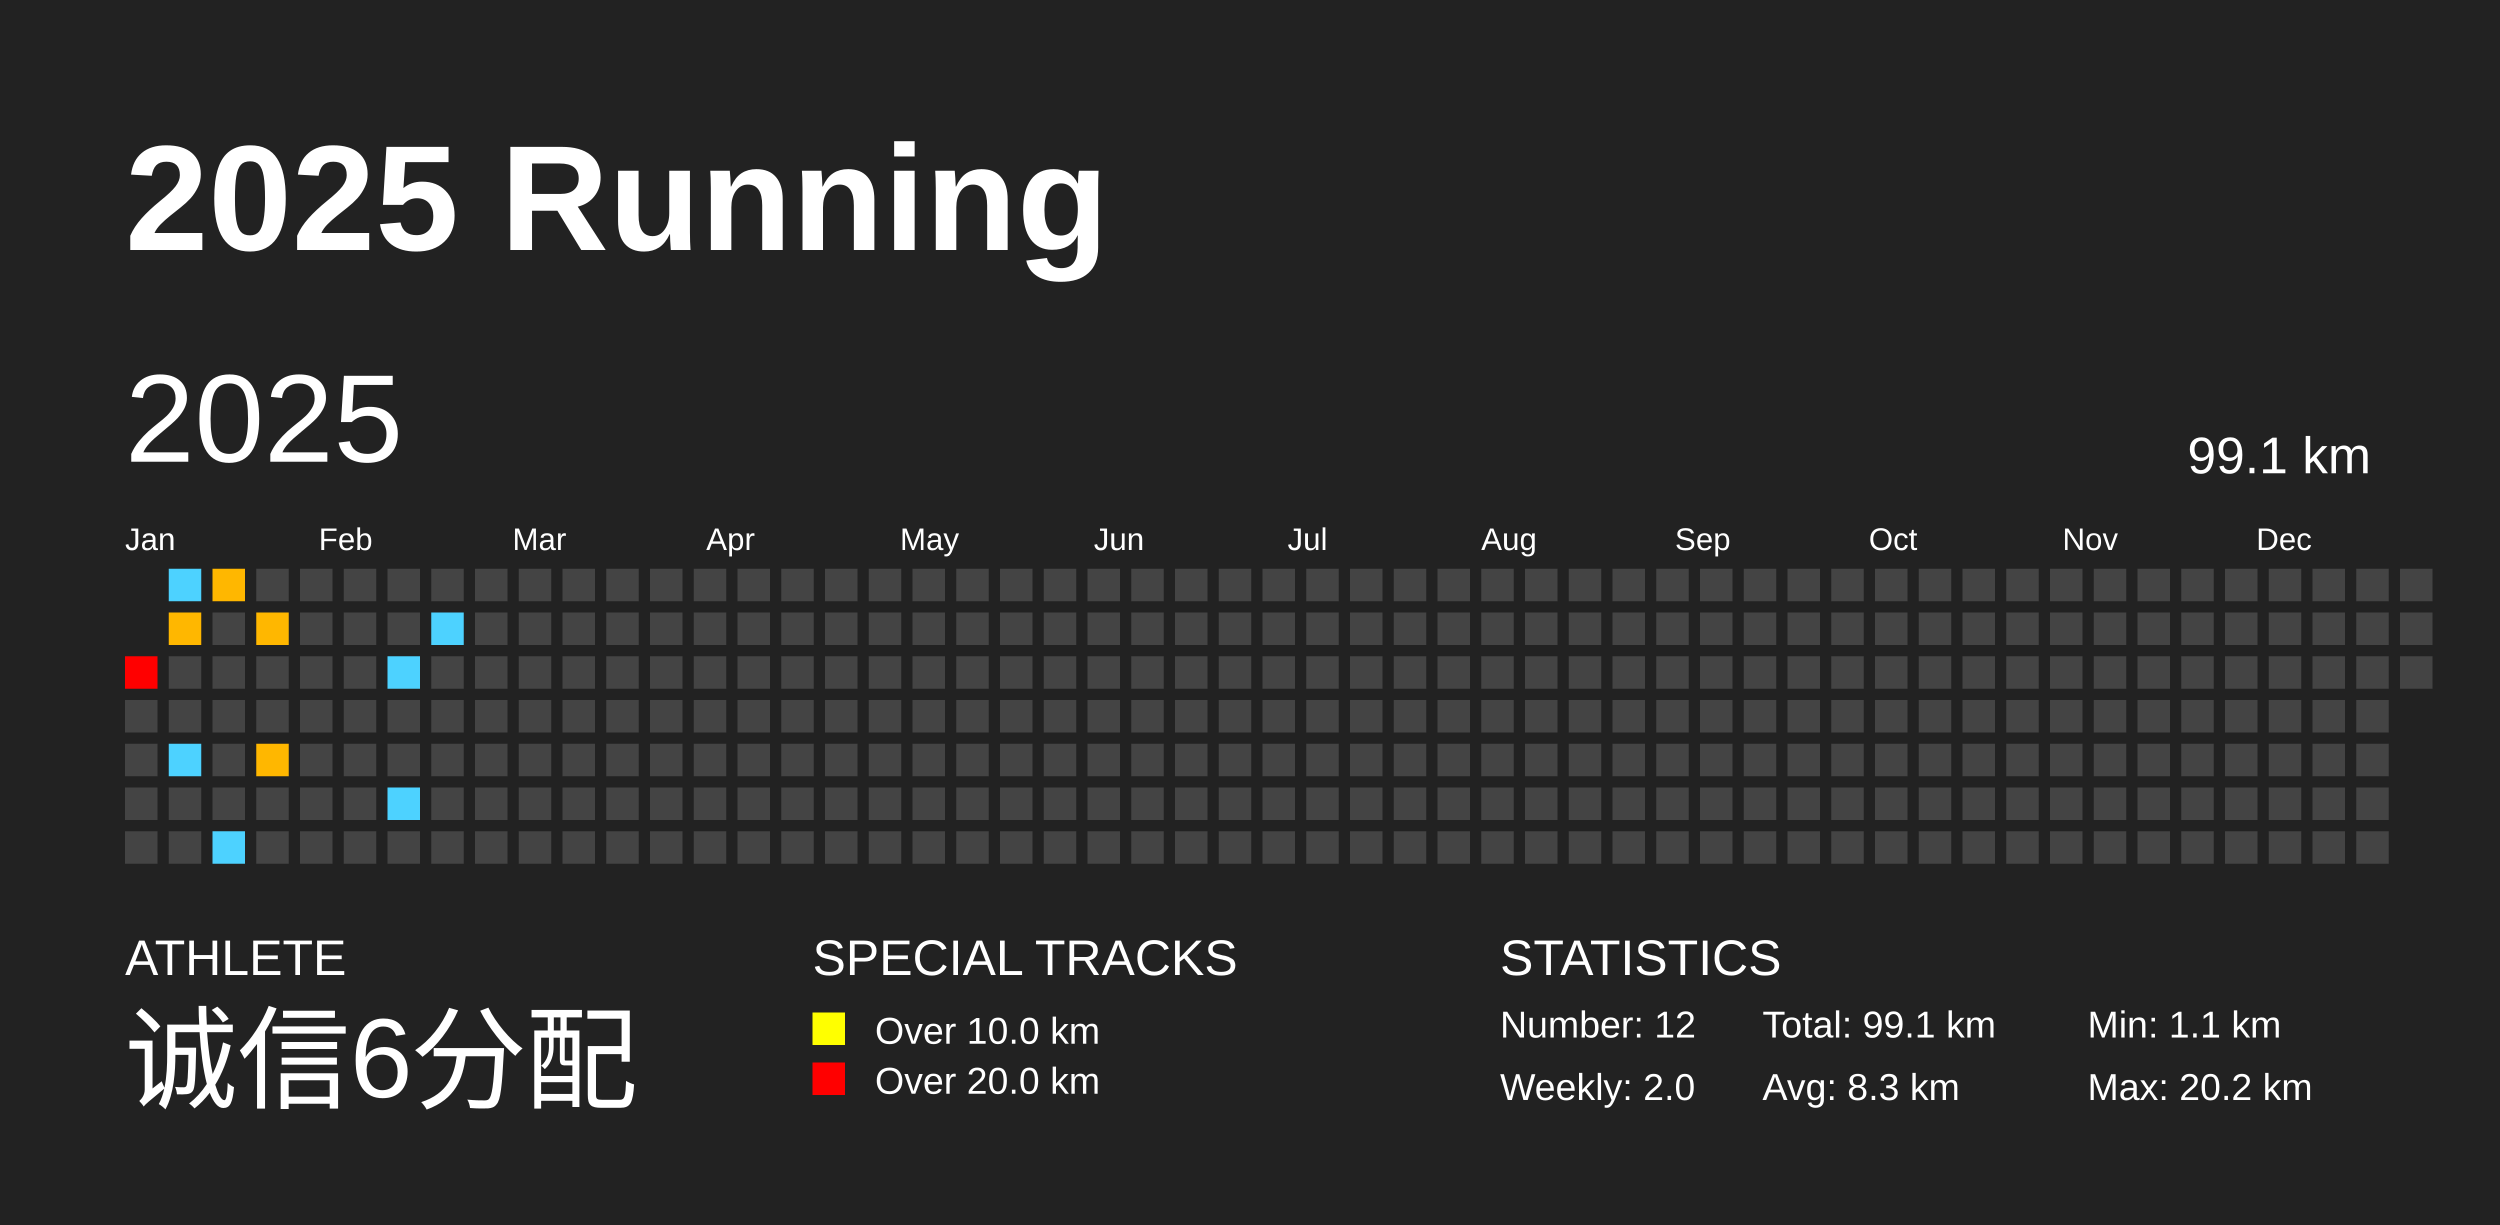
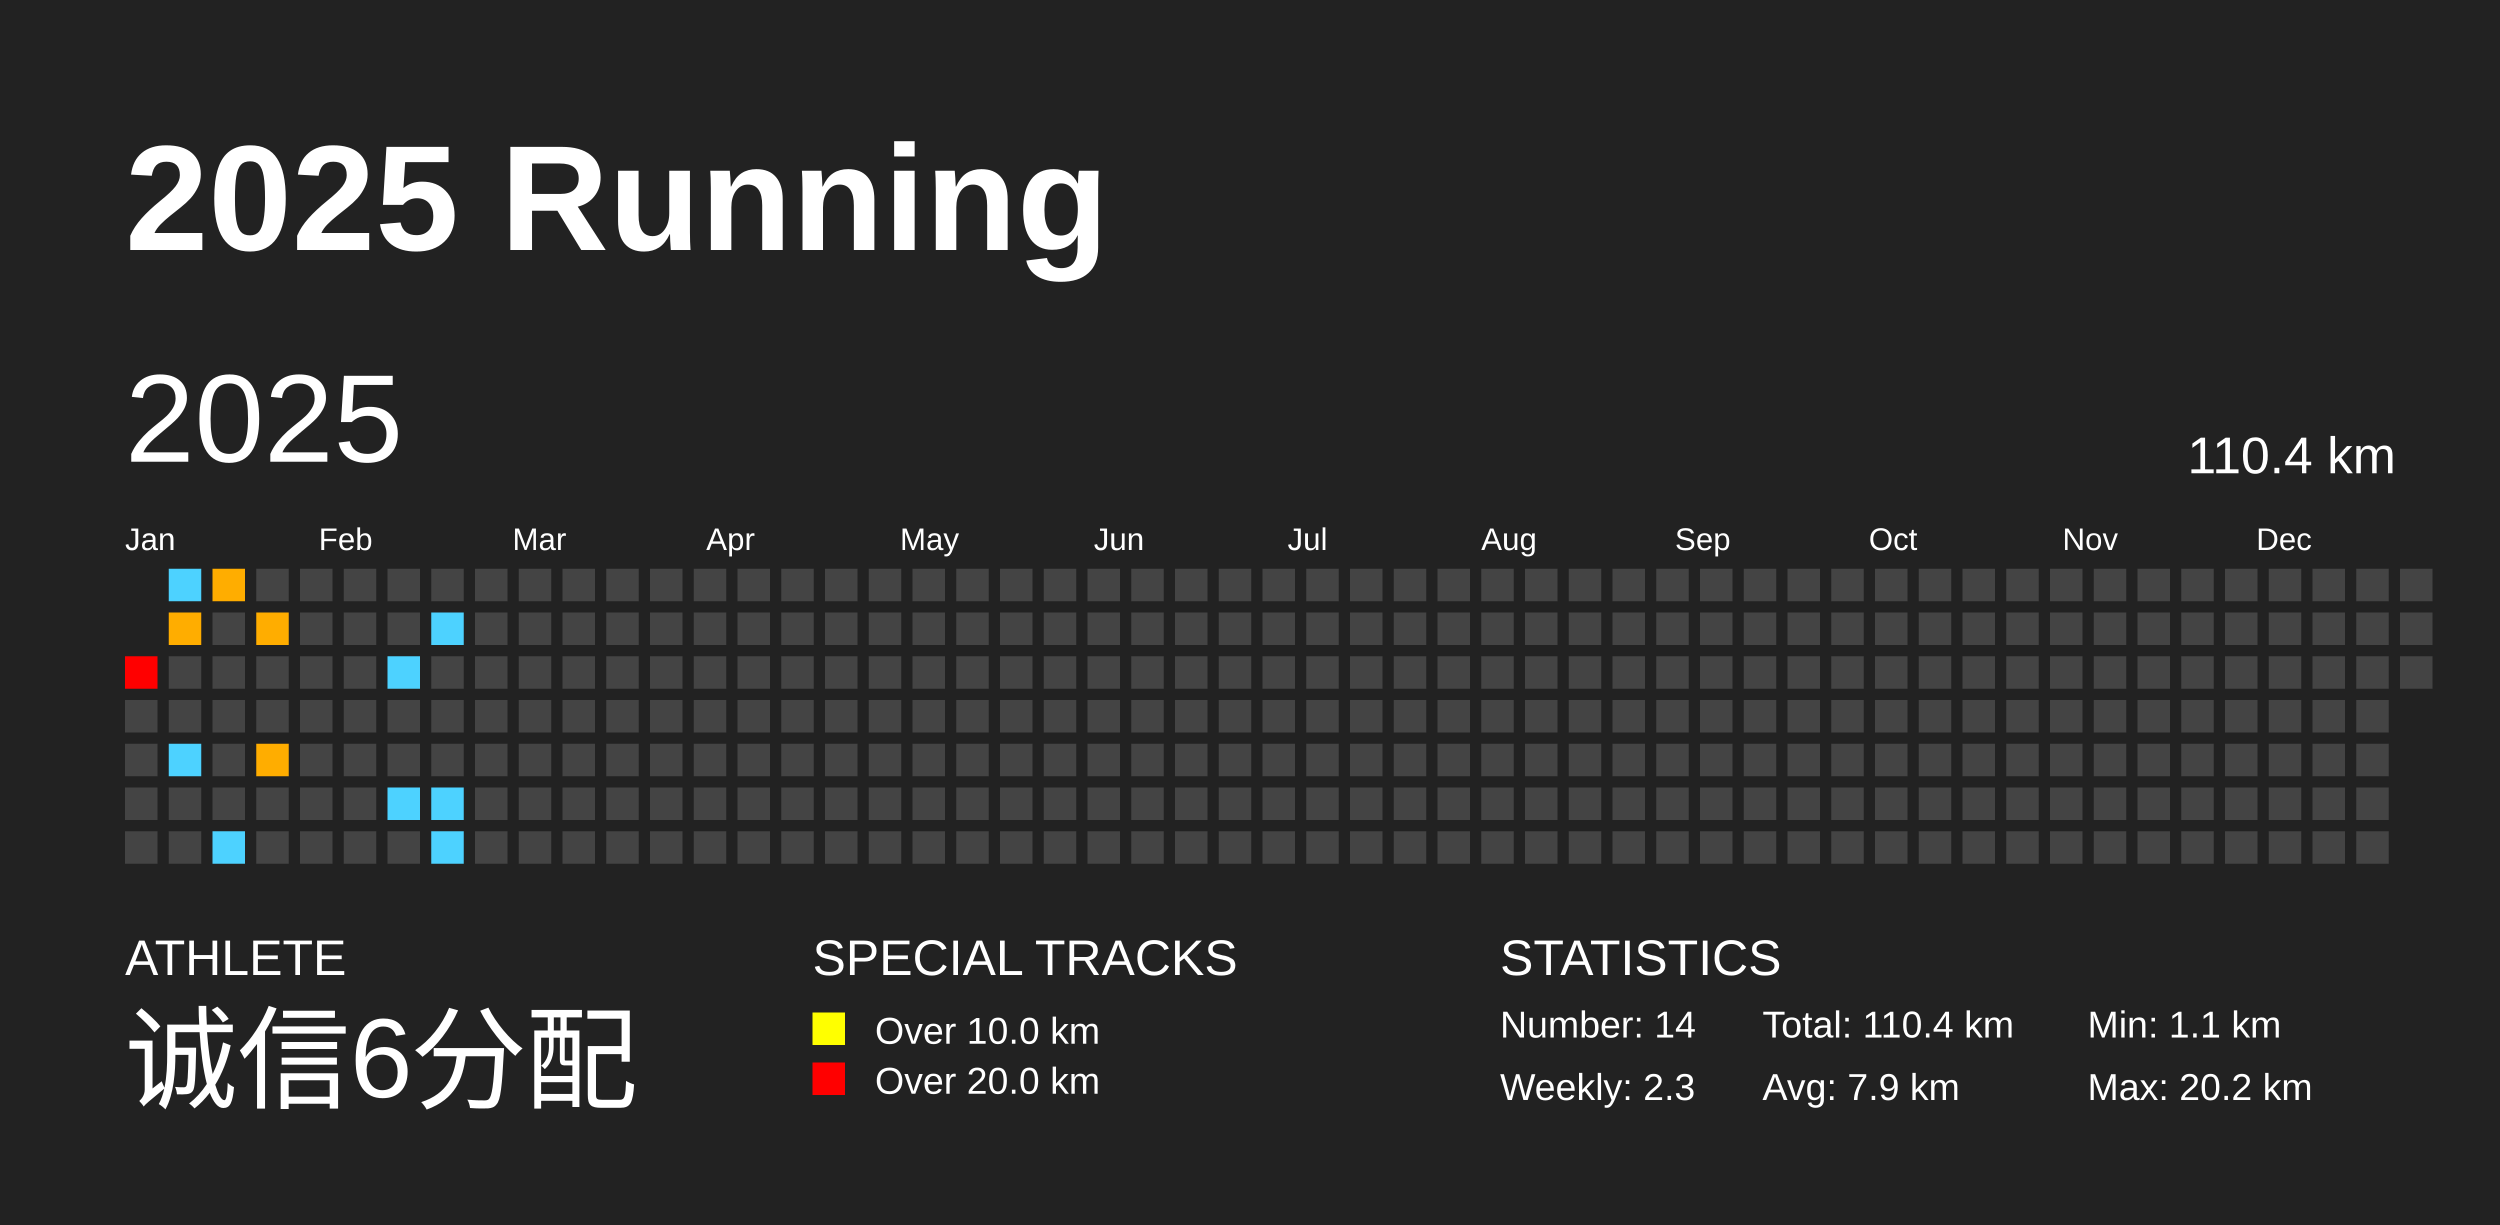
<svg xmlns="http://www.w3.org/2000/svg" baseProfile="full" height="98mm" version="1.1" viewBox="0,0,200,98" width="200mm">
  <defs />
  <rect fill="#222222" height="98" width="200" x="0" y="0" />
  <text fill="#FFFFFF" style="font-size:12px; font-family:Arial; font-weight:bold;" x="10" y="20">2025 Running</text>
  <text fill="#FFFFFF" style="font-size:4px; font-family:Arial" x="10" y="78">ATHLETE</text>
  <text fill="#FFFFFF" style="font-size:9px; font-family:Arial" x="10" y="88">诚信6分配</text>
  <text fill="#FFFFFF" style="font-size:4px; font-family:Arial" x="65" y="78">SPECIAL TRACKS</text>
  <rect fill="yellow" height="2.6" width="2.6" x="65" y="81" />
  <text fill="#FFFFFF" style="font-size:3px; font-family:Arial" x="70" y="83.5">Over 10.0 km</text>
  <rect fill="red" height="2.6" width="2.6" x="65" y="85" />
  <text fill="#FFFFFF" style="font-size:3px; font-family:Arial" x="70" y="87.5">Over 20.0 km</text>
  <text fill="#FFFFFF" style="font-size:4px; font-family:Arial" x="120" y="78">STATISTICS</text>
-   <text fill="#FFFFFF" style="font-size:3px; font-family:Arial" x="120" y="83">Number: 12</text>
-   <text fill="#FFFFFF" style="font-size:3px; font-family:Arial" x="120" y="88">Weekly: 2.0</text>
-   <text fill="#FFFFFF" style="font-size:3px; font-family:Arial" x="141" y="83">Total: 99.1 km</text>
-   <text fill="#FFFFFF" style="font-size:3px; font-family:Arial" x="141" y="88">Avg: 8.3 km</text>
+   <text fill="#FFFFFF" style="font-size:3px; font-family:Arial" x="120" y="83">Number: 14</text>
+   <text fill="#FFFFFF" style="font-size:3px; font-family:Arial" x="120" y="88">Weekly: 2.3</text>
+   <text fill="#FFFFFF" style="font-size:3px; font-family:Arial" x="141" y="83">Total: 110.4 km</text>
+   <text fill="#FFFFFF" style="font-size:3px; font-family:Arial" x="141" y="88">Avg: 7.9 km</text>
  <text fill="#FFFFFF" style="font-size:3px; font-family:Arial" x="167" y="83">Min: 1.1 km</text>
  <text fill="#FFFFFF" style="font-size:3px; font-family:Arial" x="167" y="88">Max: 20.2 km</text>
  <text dominant-baseline="hanging" fill="#FFFFFF" style="font-size:10.0px; font-family:Arial;" x="10" y="30">2025</text>
-   <text dominant-baseline="hanging" fill="#FFFFFF" style="font-size:4.125px; font-family:Arial;" x="175" y="35">99.1 km</text>
+   <text dominant-baseline="hanging" fill="#FFFFFF" style="font-size:4.125px; font-family:Arial;" x="175" y="35">110.4 km</text>
  <text fill="#FFFFFF" style="font-size:2.5px; font-family:Arial" x="10.0" y="44">Jan</text>
  <text fill="#FFFFFF" style="font-size:2.5px; font-family:Arial" x="25.5" y="44">Feb</text>
  <text fill="#FFFFFF" style="font-size:2.5px; font-family:Arial" x="41.0" y="44">Mar</text>
  <text fill="#FFFFFF" style="font-size:2.5px; font-family:Arial" x="56.5" y="44">Apr</text>
  <text fill="#FFFFFF" style="font-size:2.5px; font-family:Arial" x="72.0" y="44">May</text>
  <text fill="#FFFFFF" style="font-size:2.5px; font-family:Arial" x="87.5" y="44">Jun</text>
  <text fill="#FFFFFF" style="font-size:2.5px; font-family:Arial" x="103.0" y="44">Jul</text>
  <text fill="#FFFFFF" style="font-size:2.5px; font-family:Arial" x="118.5" y="44">Aug</text>
  <text fill="#FFFFFF" style="font-size:2.5px; font-family:Arial" x="134.0" y="44">Sep</text>
  <text fill="#FFFFFF" style="font-size:2.5px; font-family:Arial" x="149.5" y="44">Oct</text>
  <text fill="#FFFFFF" style="font-size:2.5px; font-family:Arial" x="165.0" y="44">Nov</text>
  <text fill="#FFFFFF" style="font-size:2.5px; font-family:Arial" x="180.5" y="44">Dec</text>
  <rect fill="red" height="2.6" width="2.6" x="10.0" y="52.5" />
  <rect fill="#444444" height="2.6" width="2.6" x="10.0" y="56.0" />
  <rect fill="#444444" height="2.6" width="2.6" x="10.0" y="59.5" />
  <rect fill="#444444" height="2.6" width="2.6" x="10.0" y="63.0" />
  <rect fill="#444444" height="2.6" width="2.6" x="10.0" y="66.5" />
  <rect fill="#4dd2ff" height="2.6" width="2.6" x="13.5" y="45.5" />
-   <rect fill="#ffb700" height="2.6" width="2.6" x="13.5" y="49.0" />
+   <rect fill="#ffad00" height="2.6" width="2.6" x="13.5" y="49.0" />
  <rect fill="#444444" height="2.6" width="2.6" x="13.5" y="52.5" />
  <rect fill="#444444" height="2.6" width="2.6" x="13.5" y="56.0" />
  <rect fill="#4dd2ff" height="2.6" width="2.6" x="13.5" y="59.5" />
  <rect fill="#444444" height="2.6" width="2.6" x="13.5" y="63.0" />
  <rect fill="#444444" height="2.6" width="2.6" x="13.5" y="66.5" />
-   <rect fill="#ffb700" height="2.6" width="2.6" x="17.0" y="45.5" />
+   <rect fill="#ffad00" height="2.6" width="2.6" x="17.0" y="45.5" />
  <rect fill="#444444" height="2.6" width="2.6" x="17.0" y="49.0" />
  <rect fill="#444444" height="2.6" width="2.6" x="17.0" y="52.5" />
  <rect fill="#444444" height="2.6" width="2.6" x="17.0" y="56.0" />
  <rect fill="#444444" height="2.6" width="2.6" x="17.0" y="59.5" />
  <rect fill="#444444" height="2.6" width="2.6" x="17.0" y="63.0" />
  <rect fill="#4dd2ff" height="2.6" width="2.6" x="17.0" y="66.5" />
  <rect fill="#444444" height="2.6" width="2.6" x="20.5" y="45.5" />
-   <rect fill="#ffb700" height="2.6" width="2.6" x="20.5" y="49.0" />
+   <rect fill="#ffad00" height="2.6" width="2.6" x="20.5" y="49.0" />
  <rect fill="#444444" height="2.6" width="2.6" x="20.5" y="52.5" />
  <rect fill="#444444" height="2.6" width="2.6" x="20.5" y="56.0" />
-   <rect fill="#ffb700" height="2.6" width="2.6" x="20.5" y="59.5" />
+   <rect fill="#ffad00" height="2.6" width="2.6" x="20.5" y="59.5" />
  <rect fill="#444444" height="2.6" width="2.6" x="20.5" y="63.0" />
  <rect fill="#444444" height="2.6" width="2.6" x="20.5" y="66.5" />
  <rect fill="#444444" height="2.6" width="2.6" x="24.0" y="45.5" />
  <rect fill="#444444" height="2.6" width="2.6" x="24.0" y="49.0" />
  <rect fill="#444444" height="2.6" width="2.6" x="24.0" y="52.5" />
  <rect fill="#444444" height="2.6" width="2.6" x="24.0" y="56.0" />
  <rect fill="#444444" height="2.6" width="2.6" x="24.0" y="59.5" />
  <rect fill="#444444" height="2.6" width="2.6" x="24.0" y="63.0" />
  <rect fill="#444444" height="2.6" width="2.6" x="24.0" y="66.5" />
  <rect fill="#444444" height="2.6" width="2.6" x="27.5" y="45.5" />
  <rect fill="#444444" height="2.6" width="2.6" x="27.5" y="49.0" />
  <rect fill="#444444" height="2.6" width="2.6" x="27.5" y="52.5" />
  <rect fill="#444444" height="2.6" width="2.6" x="27.5" y="56.0" />
  <rect fill="#444444" height="2.6" width="2.6" x="27.5" y="59.5" />
  <rect fill="#444444" height="2.6" width="2.6" x="27.5" y="63.0" />
  <rect fill="#444444" height="2.6" width="2.6" x="27.5" y="66.5" />
  <rect fill="#444444" height="2.6" width="2.6" x="31.0" y="45.5" />
  <rect fill="#444444" height="2.6" width="2.6" x="31.0" y="49.0" />
  <rect fill="#4dd2ff" height="2.6" width="2.6" x="31.0" y="52.5" />
  <rect fill="#444444" height="2.6" width="2.6" x="31.0" y="56.0" />
  <rect fill="#444444" height="2.6" width="2.6" x="31.0" y="59.5" />
  <rect fill="#4dd2ff" height="2.6" width="2.6" x="31.0" y="63.0" />
  <rect fill="#444444" height="2.6" width="2.6" x="31.0" y="66.5" />
  <rect fill="#444444" height="2.6" width="2.6" x="34.5" y="45.5" />
  <rect fill="#4dd2ff" height="2.6" width="2.6" x="34.5" y="49.0" />
  <rect fill="#444444" height="2.6" width="2.6" x="34.5" y="52.5" />
  <rect fill="#444444" height="2.6" width="2.6" x="34.5" y="56.0" />
  <rect fill="#444444" height="2.6" width="2.6" x="34.5" y="59.5" />
-   <rect fill="#444444" height="2.6" width="2.6" x="34.5" y="63.0" />
-   <rect fill="#444444" height="2.6" width="2.6" x="34.5" y="66.5" />
+   <rect fill="#4dd2ff" height="2.6" width="2.6" x="34.5" y="63.0" />
+   <rect fill="#4dd2ff" height="2.6" width="2.6" x="34.5" y="66.5" />
  <rect fill="#444444" height="2.6" width="2.6" x="38.0" y="45.5" />
  <rect fill="#444444" height="2.6" width="2.6" x="38.0" y="49.0" />
  <rect fill="#444444" height="2.6" width="2.6" x="38.0" y="52.5" />
  <rect fill="#444444" height="2.6" width="2.6" x="38.0" y="56.0" />
  <rect fill="#444444" height="2.6" width="2.6" x="38.0" y="59.5" />
  <rect fill="#444444" height="2.6" width="2.6" x="38.0" y="63.0" />
  <rect fill="#444444" height="2.6" width="2.6" x="38.0" y="66.5" />
  <rect fill="#444444" height="2.6" width="2.6" x="41.5" y="45.5" />
  <rect fill="#444444" height="2.6" width="2.6" x="41.5" y="49.0" />
  <rect fill="#444444" height="2.6" width="2.6" x="41.5" y="52.5" />
  <rect fill="#444444" height="2.6" width="2.6" x="41.5" y="56.0" />
  <rect fill="#444444" height="2.6" width="2.6" x="41.5" y="59.5" />
  <rect fill="#444444" height="2.6" width="2.6" x="41.5" y="63.0" />
  <rect fill="#444444" height="2.6" width="2.6" x="41.5" y="66.5" />
  <rect fill="#444444" height="2.6" width="2.6" x="45.0" y="45.5" />
  <rect fill="#444444" height="2.6" width="2.6" x="45.0" y="49.0" />
  <rect fill="#444444" height="2.6" width="2.6" x="45.0" y="52.5" />
  <rect fill="#444444" height="2.6" width="2.6" x="45.0" y="56.0" />
  <rect fill="#444444" height="2.6" width="2.6" x="45.0" y="59.5" />
  <rect fill="#444444" height="2.6" width="2.6" x="45.0" y="63.0" />
  <rect fill="#444444" height="2.6" width="2.6" x="45.0" y="66.5" />
  <rect fill="#444444" height="2.6" width="2.6" x="48.5" y="45.5" />
  <rect fill="#444444" height="2.6" width="2.6" x="48.5" y="49.0" />
  <rect fill="#444444" height="2.6" width="2.6" x="48.5" y="52.5" />
  <rect fill="#444444" height="2.6" width="2.6" x="48.5" y="56.0" />
  <rect fill="#444444" height="2.6" width="2.6" x="48.5" y="59.5" />
  <rect fill="#444444" height="2.6" width="2.6" x="48.5" y="63.0" />
  <rect fill="#444444" height="2.6" width="2.6" x="48.5" y="66.5" />
  <rect fill="#444444" height="2.6" width="2.6" x="52.0" y="45.5" />
  <rect fill="#444444" height="2.6" width="2.6" x="52.0" y="49.0" />
  <rect fill="#444444" height="2.6" width="2.6" x="52.0" y="52.5" />
  <rect fill="#444444" height="2.6" width="2.6" x="52.0" y="56.0" />
  <rect fill="#444444" height="2.6" width="2.6" x="52.0" y="59.5" />
  <rect fill="#444444" height="2.6" width="2.6" x="52.0" y="63.0" />
  <rect fill="#444444" height="2.6" width="2.6" x="52.0" y="66.5" />
  <rect fill="#444444" height="2.6" width="2.6" x="55.5" y="45.5" />
  <rect fill="#444444" height="2.6" width="2.6" x="55.5" y="49.0" />
  <rect fill="#444444" height="2.6" width="2.6" x="55.5" y="52.5" />
  <rect fill="#444444" height="2.6" width="2.6" x="55.5" y="56.0" />
  <rect fill="#444444" height="2.6" width="2.6" x="55.5" y="59.5" />
  <rect fill="#444444" height="2.6" width="2.6" x="55.5" y="63.0" />
  <rect fill="#444444" height="2.6" width="2.6" x="55.5" y="66.5" />
  <rect fill="#444444" height="2.6" width="2.6" x="59.0" y="45.5" />
  <rect fill="#444444" height="2.6" width="2.6" x="59.0" y="49.0" />
  <rect fill="#444444" height="2.6" width="2.6" x="59.0" y="52.5" />
  <rect fill="#444444" height="2.6" width="2.6" x="59.0" y="56.0" />
  <rect fill="#444444" height="2.6" width="2.6" x="59.0" y="59.5" />
  <rect fill="#444444" height="2.6" width="2.6" x="59.0" y="63.0" />
  <rect fill="#444444" height="2.6" width="2.6" x="59.0" y="66.5" />
  <rect fill="#444444" height="2.6" width="2.6" x="62.5" y="45.5" />
  <rect fill="#444444" height="2.6" width="2.6" x="62.5" y="49.0" />
  <rect fill="#444444" height="2.6" width="2.6" x="62.5" y="52.5" />
  <rect fill="#444444" height="2.6" width="2.6" x="62.5" y="56.0" />
  <rect fill="#444444" height="2.6" width="2.6" x="62.5" y="59.5" />
  <rect fill="#444444" height="2.6" width="2.6" x="62.5" y="63.0" />
  <rect fill="#444444" height="2.6" width="2.6" x="62.5" y="66.5" />
  <rect fill="#444444" height="2.6" width="2.6" x="66.0" y="45.5" />
  <rect fill="#444444" height="2.6" width="2.6" x="66.0" y="49.0" />
  <rect fill="#444444" height="2.6" width="2.6" x="66.0" y="52.5" />
  <rect fill="#444444" height="2.6" width="2.6" x="66.0" y="56.0" />
  <rect fill="#444444" height="2.6" width="2.6" x="66.0" y="59.5" />
  <rect fill="#444444" height="2.6" width="2.6" x="66.0" y="63.0" />
  <rect fill="#444444" height="2.6" width="2.6" x="66.0" y="66.5" />
  <rect fill="#444444" height="2.6" width="2.6" x="69.5" y="45.5" />
  <rect fill="#444444" height="2.6" width="2.6" x="69.5" y="49.0" />
  <rect fill="#444444" height="2.6" width="2.6" x="69.5" y="52.5" />
  <rect fill="#444444" height="2.6" width="2.6" x="69.5" y="56.0" />
  <rect fill="#444444" height="2.6" width="2.6" x="69.5" y="59.5" />
  <rect fill="#444444" height="2.6" width="2.6" x="69.5" y="63.0" />
  <rect fill="#444444" height="2.6" width="2.6" x="69.5" y="66.5" />
  <rect fill="#444444" height="2.6" width="2.6" x="73.0" y="45.5" />
  <rect fill="#444444" height="2.6" width="2.6" x="73.0" y="49.0" />
  <rect fill="#444444" height="2.6" width="2.6" x="73.0" y="52.5" />
  <rect fill="#444444" height="2.6" width="2.6" x="73.0" y="56.0" />
  <rect fill="#444444" height="2.6" width="2.6" x="73.0" y="59.5" />
  <rect fill="#444444" height="2.6" width="2.6" x="73.0" y="63.0" />
  <rect fill="#444444" height="2.6" width="2.6" x="73.0" y="66.5" />
  <rect fill="#444444" height="2.6" width="2.6" x="76.5" y="45.5" />
  <rect fill="#444444" height="2.6" width="2.6" x="76.5" y="49.0" />
  <rect fill="#444444" height="2.6" width="2.6" x="76.5" y="52.5" />
  <rect fill="#444444" height="2.6" width="2.6" x="76.5" y="56.0" />
  <rect fill="#444444" height="2.6" width="2.6" x="76.5" y="59.5" />
  <rect fill="#444444" height="2.6" width="2.6" x="76.5" y="63.0" />
  <rect fill="#444444" height="2.6" width="2.6" x="76.5" y="66.5" />
  <rect fill="#444444" height="2.6" width="2.6" x="80.0" y="45.5" />
  <rect fill="#444444" height="2.6" width="2.6" x="80.0" y="49.0" />
  <rect fill="#444444" height="2.6" width="2.6" x="80.0" y="52.5" />
  <rect fill="#444444" height="2.6" width="2.6" x="80.0" y="56.0" />
  <rect fill="#444444" height="2.6" width="2.6" x="80.0" y="59.5" />
  <rect fill="#444444" height="2.6" width="2.6" x="80.0" y="63.0" />
  <rect fill="#444444" height="2.6" width="2.6" x="80.0" y="66.5" />
  <rect fill="#444444" height="2.6" width="2.6" x="83.5" y="45.5" />
  <rect fill="#444444" height="2.6" width="2.6" x="83.5" y="49.0" />
  <rect fill="#444444" height="2.6" width="2.6" x="83.5" y="52.5" />
  <rect fill="#444444" height="2.6" width="2.6" x="83.5" y="56.0" />
  <rect fill="#444444" height="2.6" width="2.6" x="83.5" y="59.5" />
  <rect fill="#444444" height="2.6" width="2.6" x="83.5" y="63.0" />
  <rect fill="#444444" height="2.6" width="2.6" x="83.5" y="66.5" />
  <rect fill="#444444" height="2.6" width="2.6" x="87.0" y="45.5" />
  <rect fill="#444444" height="2.6" width="2.6" x="87.0" y="49.0" />
  <rect fill="#444444" height="2.6" width="2.6" x="87.0" y="52.5" />
  <rect fill="#444444" height="2.6" width="2.6" x="87.0" y="56.0" />
  <rect fill="#444444" height="2.6" width="2.6" x="87.0" y="59.5" />
  <rect fill="#444444" height="2.6" width="2.6" x="87.0" y="63.0" />
  <rect fill="#444444" height="2.6" width="2.6" x="87.0" y="66.5" />
  <rect fill="#444444" height="2.6" width="2.6" x="90.5" y="45.5" />
  <rect fill="#444444" height="2.6" width="2.6" x="90.5" y="49.0" />
  <rect fill="#444444" height="2.6" width="2.6" x="90.5" y="52.5" />
  <rect fill="#444444" height="2.6" width="2.6" x="90.5" y="56.0" />
  <rect fill="#444444" height="2.6" width="2.6" x="90.5" y="59.5" />
  <rect fill="#444444" height="2.6" width="2.6" x="90.5" y="63.0" />
  <rect fill="#444444" height="2.6" width="2.6" x="90.5" y="66.5" />
  <rect fill="#444444" height="2.6" width="2.6" x="94.0" y="45.5" />
  <rect fill="#444444" height="2.6" width="2.6" x="94.0" y="49.0" />
  <rect fill="#444444" height="2.6" width="2.6" x="94.0" y="52.5" />
  <rect fill="#444444" height="2.6" width="2.6" x="94.0" y="56.0" />
  <rect fill="#444444" height="2.6" width="2.6" x="94.0" y="59.5" />
  <rect fill="#444444" height="2.6" width="2.6" x="94.0" y="63.0" />
  <rect fill="#444444" height="2.6" width="2.6" x="94.0" y="66.5" />
  <rect fill="#444444" height="2.6" width="2.6" x="97.5" y="45.5" />
  <rect fill="#444444" height="2.6" width="2.6" x="97.5" y="49.0" />
  <rect fill="#444444" height="2.6" width="2.6" x="97.5" y="52.5" />
  <rect fill="#444444" height="2.6" width="2.6" x="97.5" y="56.0" />
  <rect fill="#444444" height="2.6" width="2.6" x="97.5" y="59.5" />
  <rect fill="#444444" height="2.6" width="2.6" x="97.5" y="63.0" />
  <rect fill="#444444" height="2.6" width="2.6" x="97.5" y="66.5" />
  <rect fill="#444444" height="2.6" width="2.6" x="101.0" y="45.5" />
  <rect fill="#444444" height="2.6" width="2.6" x="101.0" y="49.0" />
  <rect fill="#444444" height="2.6" width="2.6" x="101.0" y="52.5" />
  <rect fill="#444444" height="2.6" width="2.6" x="101.0" y="56.0" />
  <rect fill="#444444" height="2.6" width="2.6" x="101.0" y="59.5" />
  <rect fill="#444444" height="2.6" width="2.6" x="101.0" y="63.0" />
  <rect fill="#444444" height="2.6" width="2.6" x="101.0" y="66.5" />
  <rect fill="#444444" height="2.6" width="2.6" x="104.5" y="45.5" />
  <rect fill="#444444" height="2.6" width="2.6" x="104.5" y="49.0" />
  <rect fill="#444444" height="2.6" width="2.6" x="104.5" y="52.5" />
  <rect fill="#444444" height="2.6" width="2.6" x="104.5" y="56.0" />
  <rect fill="#444444" height="2.6" width="2.6" x="104.5" y="59.5" />
  <rect fill="#444444" height="2.6" width="2.6" x="104.5" y="63.0" />
  <rect fill="#444444" height="2.6" width="2.6" x="104.5" y="66.5" />
  <rect fill="#444444" height="2.6" width="2.6" x="108.0" y="45.5" />
  <rect fill="#444444" height="2.6" width="2.6" x="108.0" y="49.0" />
  <rect fill="#444444" height="2.6" width="2.6" x="108.0" y="52.5" />
  <rect fill="#444444" height="2.6" width="2.6" x="108.0" y="56.0" />
  <rect fill="#444444" height="2.6" width="2.6" x="108.0" y="59.5" />
  <rect fill="#444444" height="2.6" width="2.6" x="108.0" y="63.0" />
  <rect fill="#444444" height="2.6" width="2.6" x="108.0" y="66.5" />
  <rect fill="#444444" height="2.6" width="2.6" x="111.5" y="45.5" />
  <rect fill="#444444" height="2.6" width="2.6" x="111.5" y="49.0" />
  <rect fill="#444444" height="2.6" width="2.6" x="111.5" y="52.5" />
  <rect fill="#444444" height="2.6" width="2.6" x="111.5" y="56.0" />
  <rect fill="#444444" height="2.6" width="2.6" x="111.5" y="59.5" />
  <rect fill="#444444" height="2.6" width="2.6" x="111.5" y="63.0" />
  <rect fill="#444444" height="2.6" width="2.6" x="111.5" y="66.5" />
  <rect fill="#444444" height="2.6" width="2.6" x="115.0" y="45.5" />
  <rect fill="#444444" height="2.6" width="2.6" x="115.0" y="49.0" />
  <rect fill="#444444" height="2.6" width="2.6" x="115.0" y="52.5" />
  <rect fill="#444444" height="2.6" width="2.6" x="115.0" y="56.0" />
  <rect fill="#444444" height="2.6" width="2.6" x="115.0" y="59.5" />
  <rect fill="#444444" height="2.6" width="2.6" x="115.0" y="63.0" />
  <rect fill="#444444" height="2.6" width="2.6" x="115.0" y="66.5" />
  <rect fill="#444444" height="2.6" width="2.6" x="118.5" y="45.5" />
  <rect fill="#444444" height="2.6" width="2.6" x="118.5" y="49.0" />
  <rect fill="#444444" height="2.6" width="2.6" x="118.5" y="52.5" />
  <rect fill="#444444" height="2.6" width="2.6" x="118.5" y="56.0" />
  <rect fill="#444444" height="2.6" width="2.6" x="118.5" y="59.5" />
  <rect fill="#444444" height="2.6" width="2.6" x="118.5" y="63.0" />
  <rect fill="#444444" height="2.6" width="2.6" x="118.5" y="66.5" />
  <rect fill="#444444" height="2.6" width="2.6" x="122.0" y="45.5" />
  <rect fill="#444444" height="2.6" width="2.6" x="122.0" y="49.0" />
  <rect fill="#444444" height="2.6" width="2.6" x="122.0" y="52.5" />
  <rect fill="#444444" height="2.6" width="2.6" x="122.0" y="56.0" />
  <rect fill="#444444" height="2.6" width="2.6" x="122.0" y="59.5" />
  <rect fill="#444444" height="2.6" width="2.6" x="122.0" y="63.0" />
  <rect fill="#444444" height="2.6" width="2.6" x="122.0" y="66.5" />
  <rect fill="#444444" height="2.6" width="2.6" x="125.5" y="45.5" />
  <rect fill="#444444" height="2.6" width="2.6" x="125.5" y="49.0" />
  <rect fill="#444444" height="2.6" width="2.6" x="125.5" y="52.5" />
  <rect fill="#444444" height="2.6" width="2.6" x="125.5" y="56.0" />
  <rect fill="#444444" height="2.6" width="2.6" x="125.5" y="59.5" />
  <rect fill="#444444" height="2.6" width="2.6" x="125.5" y="63.0" />
  <rect fill="#444444" height="2.6" width="2.6" x="125.5" y="66.5" />
  <rect fill="#444444" height="2.6" width="2.6" x="129.0" y="45.5" />
  <rect fill="#444444" height="2.6" width="2.6" x="129.0" y="49.0" />
  <rect fill="#444444" height="2.6" width="2.6" x="129.0" y="52.5" />
  <rect fill="#444444" height="2.6" width="2.6" x="129.0" y="56.0" />
  <rect fill="#444444" height="2.6" width="2.6" x="129.0" y="59.5" />
  <rect fill="#444444" height="2.6" width="2.6" x="129.0" y="63.0" />
  <rect fill="#444444" height="2.6" width="2.6" x="129.0" y="66.5" />
  <rect fill="#444444" height="2.6" width="2.6" x="132.5" y="45.5" />
  <rect fill="#444444" height="2.6" width="2.6" x="132.5" y="49.0" />
  <rect fill="#444444" height="2.6" width="2.6" x="132.5" y="52.5" />
  <rect fill="#444444" height="2.6" width="2.6" x="132.5" y="56.0" />
  <rect fill="#444444" height="2.6" width="2.6" x="132.5" y="59.5" />
  <rect fill="#444444" height="2.6" width="2.6" x="132.5" y="63.0" />
  <rect fill="#444444" height="2.6" width="2.6" x="132.5" y="66.5" />
  <rect fill="#444444" height="2.6" width="2.6" x="136.0" y="45.5" />
  <rect fill="#444444" height="2.6" width="2.6" x="136.0" y="49.0" />
  <rect fill="#444444" height="2.6" width="2.6" x="136.0" y="52.5" />
  <rect fill="#444444" height="2.6" width="2.6" x="136.0" y="56.0" />
  <rect fill="#444444" height="2.6" width="2.6" x="136.0" y="59.5" />
  <rect fill="#444444" height="2.6" width="2.6" x="136.0" y="63.0" />
  <rect fill="#444444" height="2.6" width="2.6" x="136.0" y="66.5" />
  <rect fill="#444444" height="2.6" width="2.6" x="139.5" y="45.5" />
  <rect fill="#444444" height="2.6" width="2.6" x="139.5" y="49.0" />
  <rect fill="#444444" height="2.6" width="2.6" x="139.5" y="52.5" />
  <rect fill="#444444" height="2.6" width="2.6" x="139.5" y="56.0" />
  <rect fill="#444444" height="2.6" width="2.6" x="139.5" y="59.5" />
  <rect fill="#444444" height="2.6" width="2.6" x="139.5" y="63.0" />
  <rect fill="#444444" height="2.6" width="2.6" x="139.5" y="66.5" />
  <rect fill="#444444" height="2.6" width="2.6" x="143.0" y="45.5" />
  <rect fill="#444444" height="2.6" width="2.6" x="143.0" y="49.0" />
  <rect fill="#444444" height="2.6" width="2.6" x="143.0" y="52.5" />
  <rect fill="#444444" height="2.6" width="2.6" x="143.0" y="56.0" />
  <rect fill="#444444" height="2.6" width="2.6" x="143.0" y="59.5" />
  <rect fill="#444444" height="2.6" width="2.6" x="143.0" y="63.0" />
  <rect fill="#444444" height="2.6" width="2.6" x="143.0" y="66.5" />
  <rect fill="#444444" height="2.6" width="2.6" x="146.5" y="45.5" />
  <rect fill="#444444" height="2.6" width="2.6" x="146.5" y="49.0" />
  <rect fill="#444444" height="2.6" width="2.6" x="146.5" y="52.5" />
  <rect fill="#444444" height="2.6" width="2.6" x="146.5" y="56.0" />
  <rect fill="#444444" height="2.6" width="2.6" x="146.5" y="59.5" />
  <rect fill="#444444" height="2.6" width="2.6" x="146.5" y="63.0" />
  <rect fill="#444444" height="2.6" width="2.6" x="146.5" y="66.5" />
  <rect fill="#444444" height="2.6" width="2.6" x="150.0" y="45.5" />
  <rect fill="#444444" height="2.6" width="2.6" x="150.0" y="49.0" />
  <rect fill="#444444" height="2.6" width="2.6" x="150.0" y="52.5" />
  <rect fill="#444444" height="2.6" width="2.6" x="150.0" y="56.0" />
  <rect fill="#444444" height="2.6" width="2.6" x="150.0" y="59.5" />
  <rect fill="#444444" height="2.6" width="2.6" x="150.0" y="63.0" />
  <rect fill="#444444" height="2.6" width="2.6" x="150.0" y="66.5" />
  <rect fill="#444444" height="2.6" width="2.6" x="153.5" y="45.5" />
  <rect fill="#444444" height="2.6" width="2.6" x="153.5" y="49.0" />
  <rect fill="#444444" height="2.6" width="2.6" x="153.5" y="52.5" />
  <rect fill="#444444" height="2.6" width="2.6" x="153.5" y="56.0" />
  <rect fill="#444444" height="2.6" width="2.6" x="153.5" y="59.5" />
  <rect fill="#444444" height="2.6" width="2.6" x="153.5" y="63.0" />
  <rect fill="#444444" height="2.6" width="2.6" x="153.5" y="66.5" />
  <rect fill="#444444" height="2.6" width="2.6" x="157.0" y="45.5" />
  <rect fill="#444444" height="2.6" width="2.6" x="157.0" y="49.0" />
  <rect fill="#444444" height="2.6" width="2.6" x="157.0" y="52.5" />
  <rect fill="#444444" height="2.6" width="2.6" x="157.0" y="56.0" />
  <rect fill="#444444" height="2.6" width="2.6" x="157.0" y="59.5" />
  <rect fill="#444444" height="2.6" width="2.6" x="157.0" y="63.0" />
  <rect fill="#444444" height="2.6" width="2.6" x="157.0" y="66.5" />
  <rect fill="#444444" height="2.6" width="2.6" x="160.5" y="45.5" />
  <rect fill="#444444" height="2.6" width="2.6" x="160.5" y="49.0" />
  <rect fill="#444444" height="2.6" width="2.6" x="160.5" y="52.5" />
  <rect fill="#444444" height="2.6" width="2.6" x="160.5" y="56.0" />
  <rect fill="#444444" height="2.6" width="2.6" x="160.5" y="59.5" />
  <rect fill="#444444" height="2.6" width="2.6" x="160.5" y="63.0" />
  <rect fill="#444444" height="2.6" width="2.6" x="160.5" y="66.5" />
  <rect fill="#444444" height="2.6" width="2.6" x="164.0" y="45.5" />
  <rect fill="#444444" height="2.6" width="2.6" x="164.0" y="49.0" />
  <rect fill="#444444" height="2.6" width="2.6" x="164.0" y="52.5" />
  <rect fill="#444444" height="2.6" width="2.6" x="164.0" y="56.0" />
  <rect fill="#444444" height="2.6" width="2.6" x="164.0" y="59.5" />
  <rect fill="#444444" height="2.6" width="2.6" x="164.0" y="63.0" />
  <rect fill="#444444" height="2.6" width="2.6" x="164.0" y="66.5" />
  <rect fill="#444444" height="2.6" width="2.6" x="167.5" y="45.5" />
  <rect fill="#444444" height="2.6" width="2.6" x="167.5" y="49.0" />
  <rect fill="#444444" height="2.6" width="2.6" x="167.5" y="52.5" />
  <rect fill="#444444" height="2.6" width="2.6" x="167.5" y="56.0" />
  <rect fill="#444444" height="2.6" width="2.6" x="167.5" y="59.5" />
  <rect fill="#444444" height="2.6" width="2.6" x="167.5" y="63.0" />
  <rect fill="#444444" height="2.6" width="2.6" x="167.5" y="66.5" />
  <rect fill="#444444" height="2.6" width="2.6" x="171.0" y="45.5" />
  <rect fill="#444444" height="2.6" width="2.6" x="171.0" y="49.0" />
  <rect fill="#444444" height="2.6" width="2.6" x="171.0" y="52.5" />
  <rect fill="#444444" height="2.6" width="2.6" x="171.0" y="56.0" />
  <rect fill="#444444" height="2.6" width="2.6" x="171.0" y="59.5" />
  <rect fill="#444444" height="2.6" width="2.6" x="171.0" y="63.0" />
  <rect fill="#444444" height="2.6" width="2.6" x="171.0" y="66.5" />
  <rect fill="#444444" height="2.6" width="2.6" x="174.5" y="45.5" />
  <rect fill="#444444" height="2.6" width="2.6" x="174.5" y="49.0" />
  <rect fill="#444444" height="2.6" width="2.6" x="174.5" y="52.5" />
  <rect fill="#444444" height="2.6" width="2.6" x="174.5" y="56.0" />
  <rect fill="#444444" height="2.6" width="2.6" x="174.5" y="59.5" />
  <rect fill="#444444" height="2.6" width="2.6" x="174.5" y="63.0" />
  <rect fill="#444444" height="2.6" width="2.6" x="174.5" y="66.5" />
  <rect fill="#444444" height="2.6" width="2.6" x="178.0" y="45.5" />
  <rect fill="#444444" height="2.6" width="2.6" x="178.0" y="49.0" />
  <rect fill="#444444" height="2.6" width="2.6" x="178.0" y="52.5" />
  <rect fill="#444444" height="2.6" width="2.6" x="178.0" y="56.0" />
  <rect fill="#444444" height="2.6" width="2.6" x="178.0" y="59.5" />
  <rect fill="#444444" height="2.6" width="2.6" x="178.0" y="63.0" />
  <rect fill="#444444" height="2.6" width="2.6" x="178.0" y="66.5" />
  <rect fill="#444444" height="2.6" width="2.6" x="181.5" y="45.5" />
  <rect fill="#444444" height="2.6" width="2.6" x="181.5" y="49.0" />
  <rect fill="#444444" height="2.6" width="2.6" x="181.5" y="52.5" />
  <rect fill="#444444" height="2.6" width="2.6" x="181.5" y="56.0" />
  <rect fill="#444444" height="2.6" width="2.6" x="181.5" y="59.5" />
  <rect fill="#444444" height="2.6" width="2.6" x="181.5" y="63.0" />
  <rect fill="#444444" height="2.6" width="2.6" x="181.5" y="66.5" />
  <rect fill="#444444" height="2.6" width="2.6" x="185.0" y="45.5" />
  <rect fill="#444444" height="2.6" width="2.6" x="185.0" y="49.0" />
  <rect fill="#444444" height="2.6" width="2.6" x="185.0" y="52.5" />
  <rect fill="#444444" height="2.6" width="2.6" x="185.0" y="56.0" />
  <rect fill="#444444" height="2.6" width="2.6" x="185.0" y="59.5" />
  <rect fill="#444444" height="2.6" width="2.6" x="185.0" y="63.0" />
  <rect fill="#444444" height="2.6" width="2.6" x="185.0" y="66.5" />
  <rect fill="#444444" height="2.6" width="2.6" x="188.5" y="45.5" />
  <rect fill="#444444" height="2.6" width="2.6" x="188.5" y="49.0" />
  <rect fill="#444444" height="2.6" width="2.6" x="188.5" y="52.5" />
  <rect fill="#444444" height="2.6" width="2.6" x="188.5" y="56.0" />
  <rect fill="#444444" height="2.6" width="2.6" x="188.5" y="59.5" />
  <rect fill="#444444" height="2.6" width="2.6" x="188.5" y="63.0" />
  <rect fill="#444444" height="2.6" width="2.6" x="188.5" y="66.5" />
  <rect fill="#444444" height="2.6" width="2.6" x="192.0" y="45.5" />
  <rect fill="#444444" height="2.6" width="2.6" x="192.0" y="49.0" />
  <rect fill="#444444" height="2.6" width="2.6" x="192.0" y="52.5" />
</svg>
